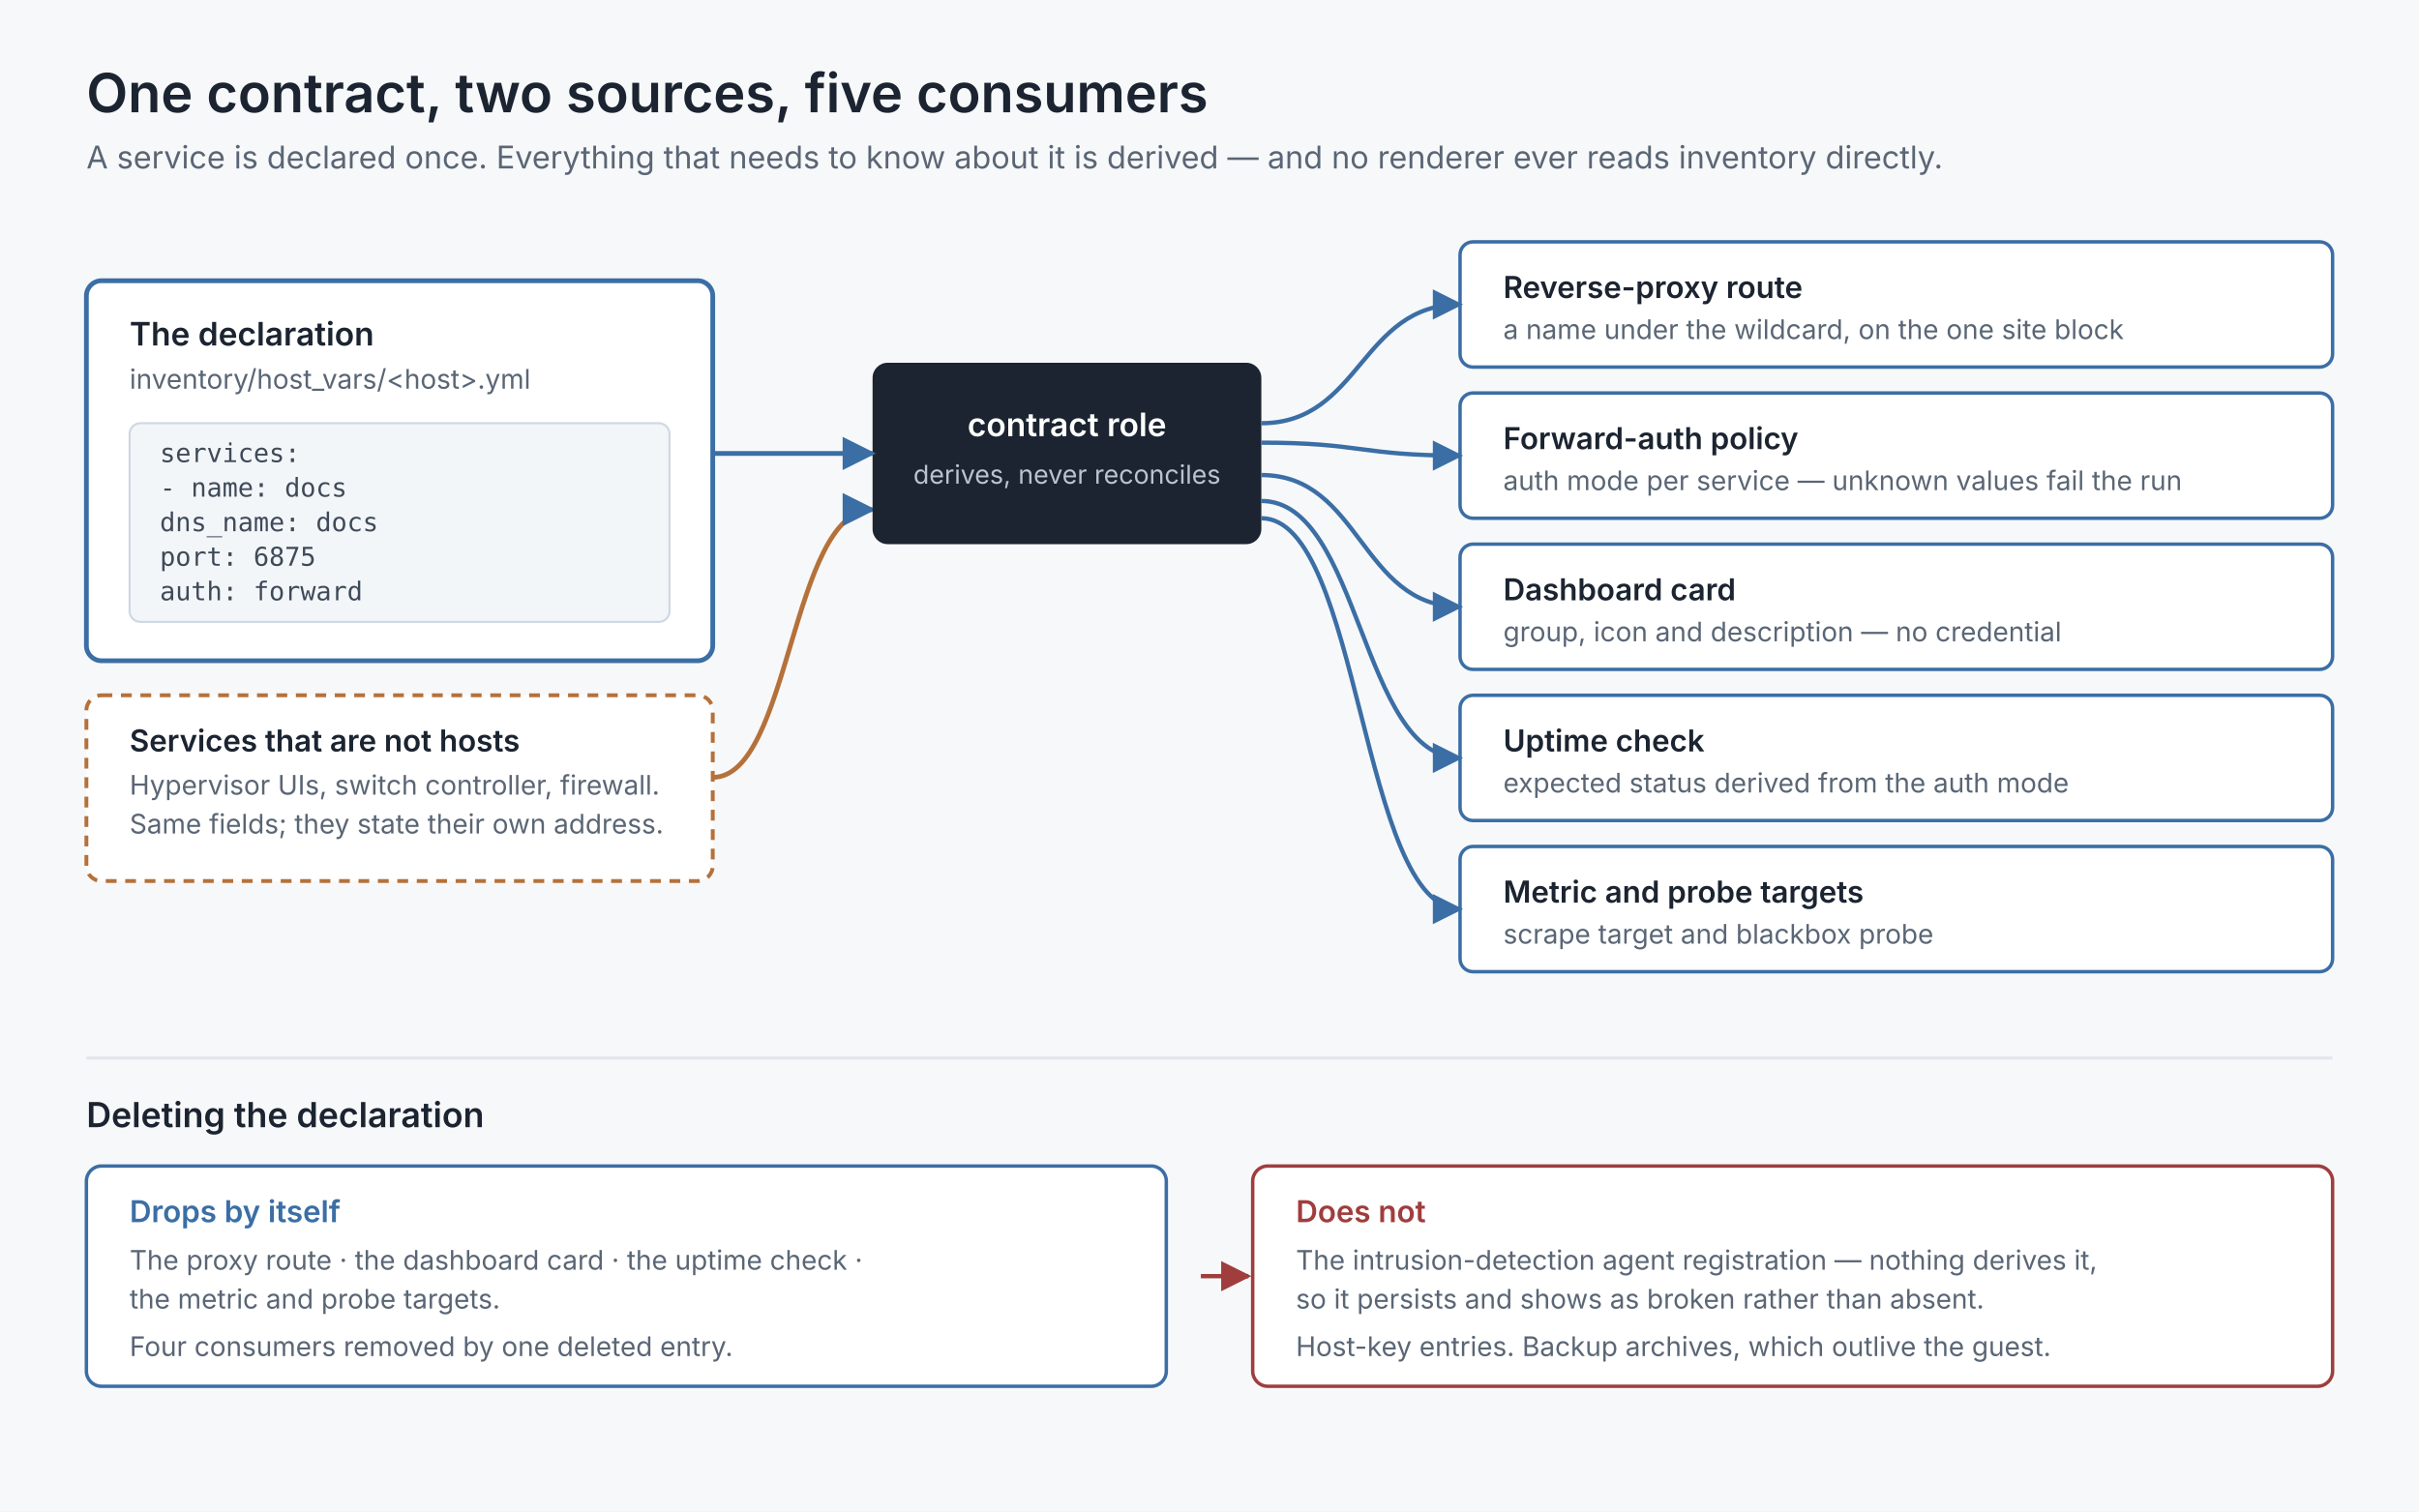
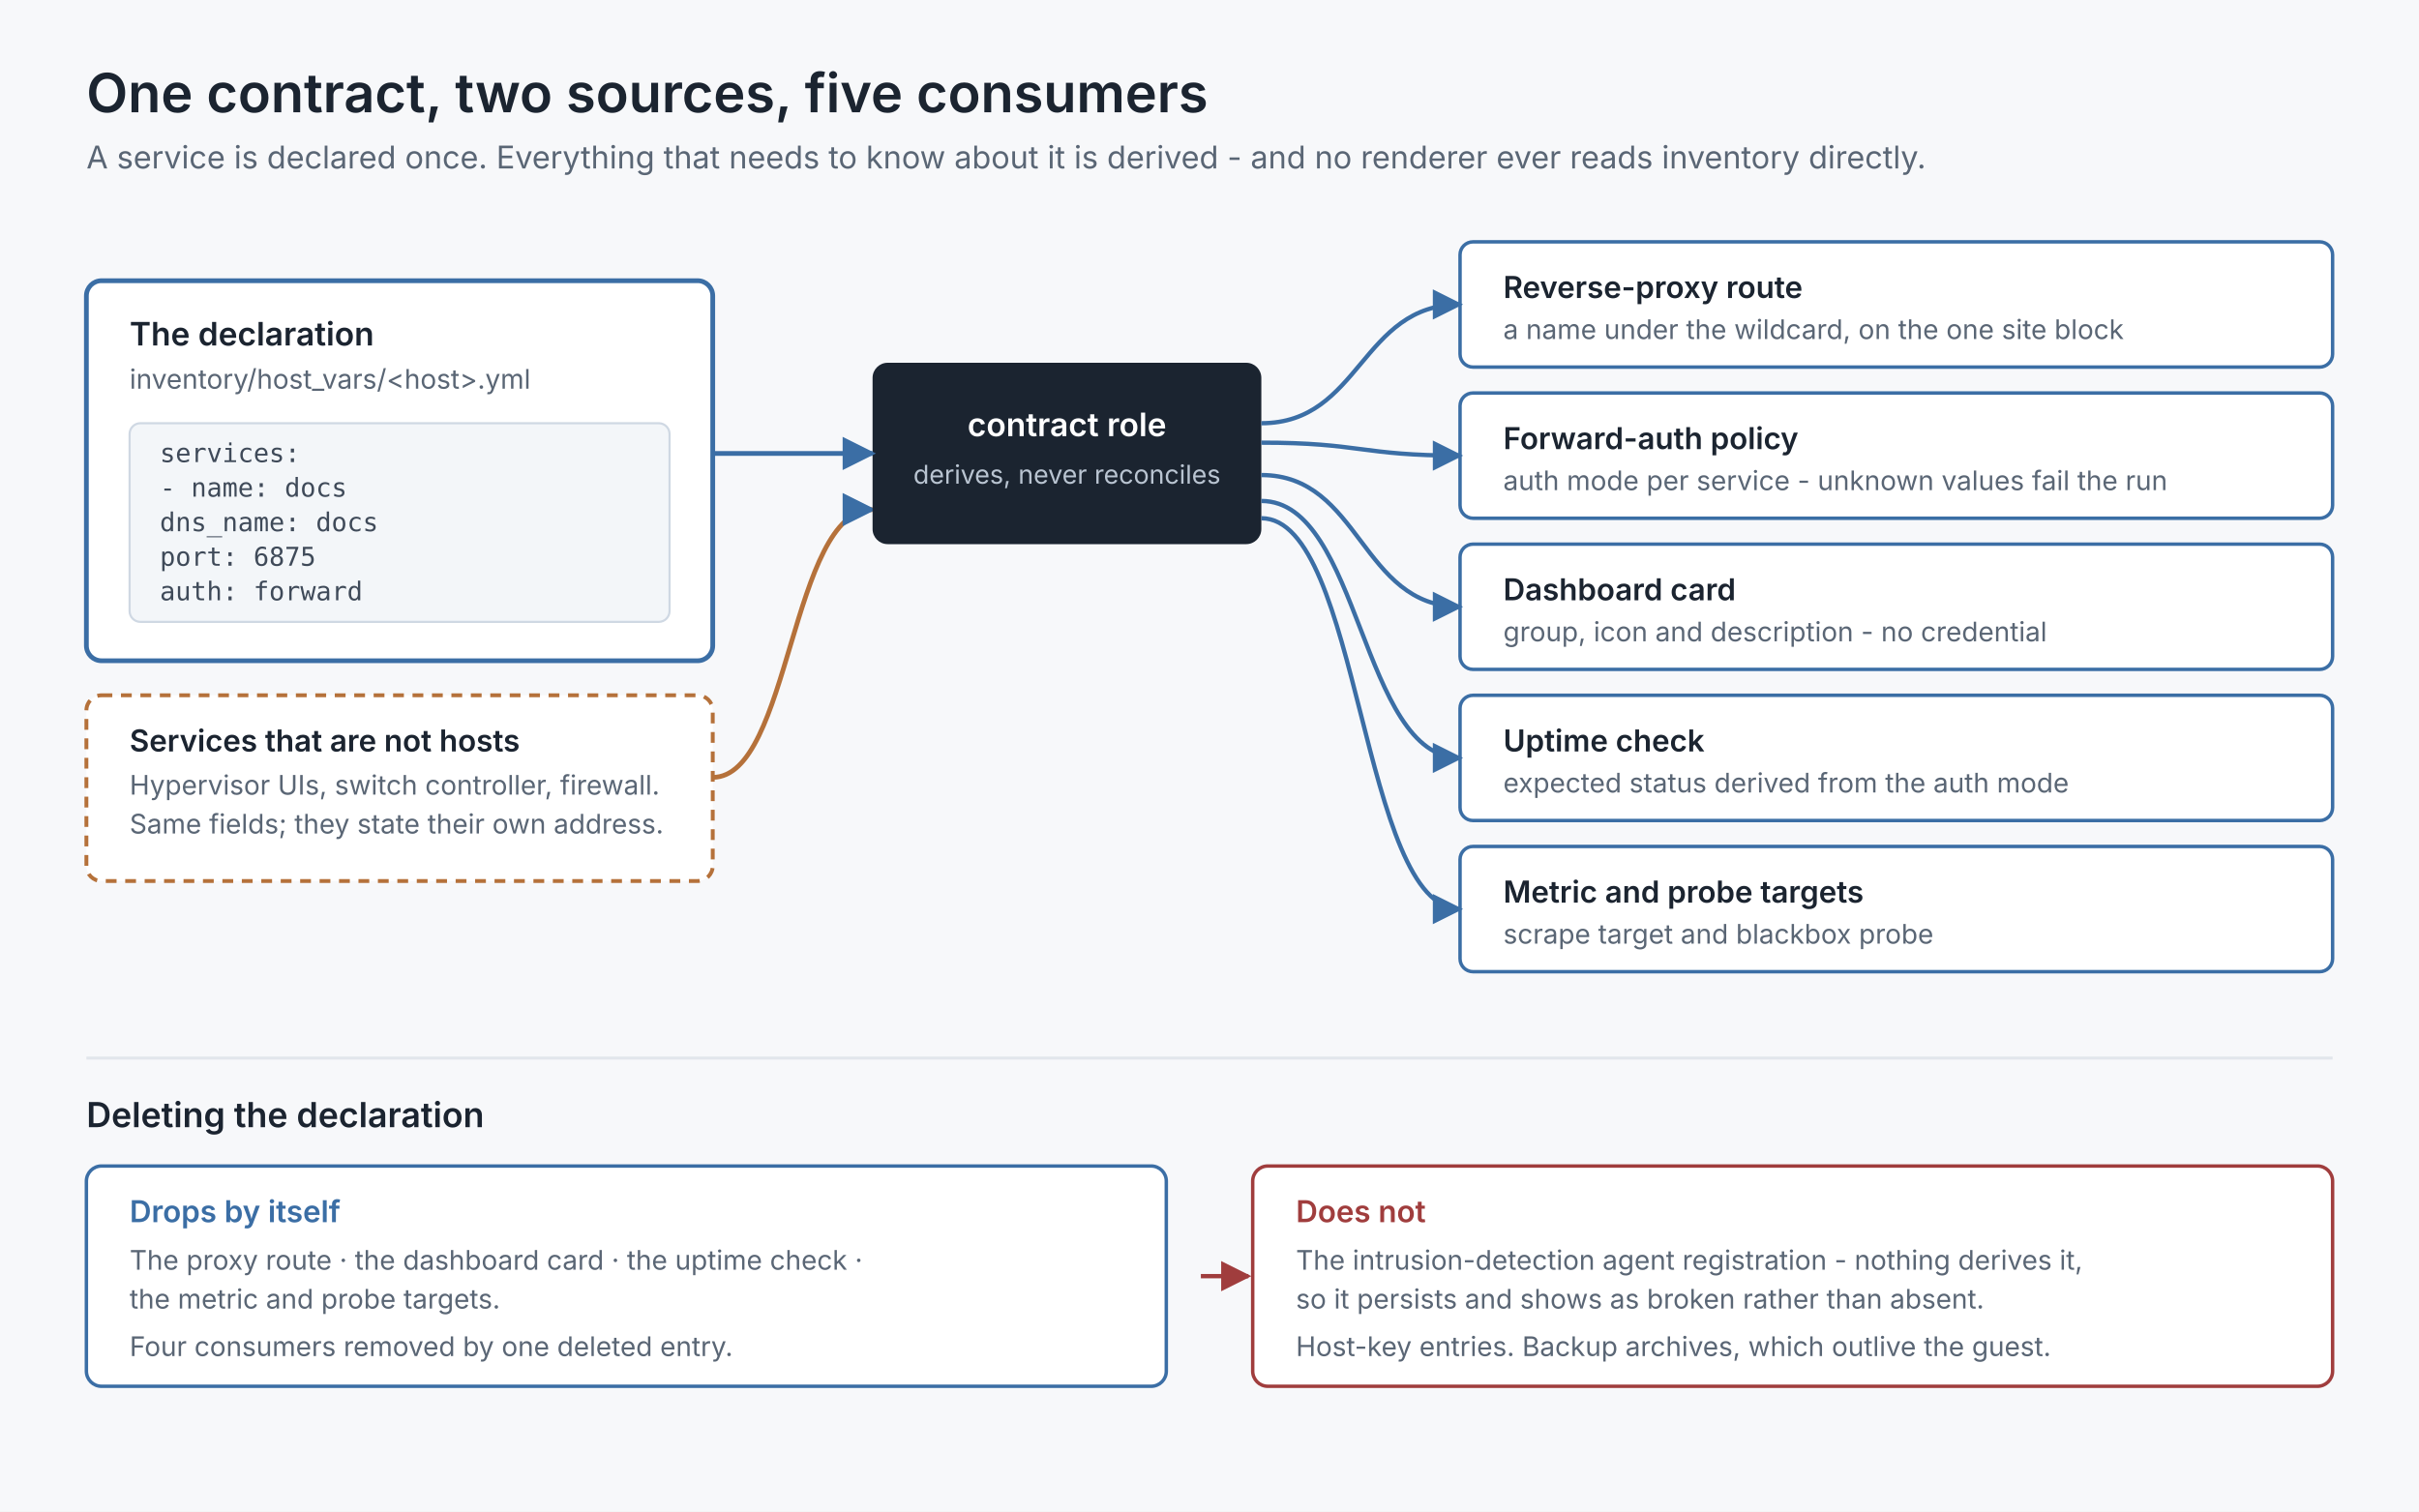
<svg xmlns="http://www.w3.org/2000/svg" viewBox="0 0 1120 700" width="1120" height="700" font-family="Inter, 'Segoe UI', system-ui, sans-serif">
  <defs>
    <marker id="d-arrow" viewBox="0 0 10 10" refX="9" refY="5" markerWidth="7" markerHeight="7" orient="auto-start-end">
      <path d="M 0 0 L 10 5 L 0 10 z" fill="#3b6ea5" />
    </marker>
    <marker id="d-arrowRed" viewBox="0 0 10 10" refX="9" refY="5" markerWidth="7" markerHeight="7" orient="auto-start-end">
      <path d="M 0 0 L 10 5 L 0 10 z" fill="#a03d3d" />
    </marker>
  </defs>
  <rect x="0" y="0" width="1120" height="700" fill="#f7f8fa" />
  <text x="40" y="52" font-size="25" font-weight="600" fill="#1b2430">One contract, two sources, five consumers</text>
-   <text x="40" y="78" font-size="14.5" fill="#5a6675">A service is declared once. Everything that needs to know about it is derived — and no renderer ever reads inventory directly.</text>
+   <text x="40" y="78" font-size="14.5" fill="#5a6675">A service is declared once. Everything that needs to know about it is derived - and no renderer ever reads inventory directly.</text>
  <rect x="40" y="130" width="290" height="176" rx="7" fill="#ffffff" stroke="#3b6ea5" stroke-width="2.2" />
  <text x="60" y="160" font-size="15" font-weight="600" fill="#1b2430">The declaration</text>
  <text x="60" y="180" font-size="12.5" fill="#5a6675">inventory/host_vars/&lt;host&gt;.yml</text>
  <rect x="60" y="196" width="250" height="92" rx="5" fill="#f3f6f9" stroke="#cfd8e3" />
  <g font-family="ui-monospace, Consolas, monospace" font-size="12" fill="#3f4a59">
    <text x="74" y="214">services:</text>
    <text x="74" y="230">  - name: docs</text>
    <text x="74" y="246">    dns_name: docs</text>
    <text x="74" y="262">    port: 6875</text>
    <text x="74" y="278">    auth: forward</text>
  </g>
  <rect x="40" y="322" width="290" height="86" rx="7" fill="#ffffff" stroke="#b5713a" stroke-width="1.8" stroke-dasharray="5 4" />
  <text x="60" y="348" font-size="14" font-weight="600" fill="#1b2430">Services that are not hosts</text>
  <text x="60" y="368" font-size="12.5" fill="#5a6675">Hypervisor UIs, switch controller, firewall.</text>
  <text x="60" y="386" font-size="12.5" fill="#5a6675">Same fields; they state their own address.</text>
  <path d="M 330 360 C 366 360, 366 236, 404 236" stroke="#b5713a" stroke-width="2.2" fill="none" marker-end="url(#d-arrow)" />
  <rect x="404" y="168" width="180" height="84" rx="7" fill="#1b2430" />
  <text x="494" y="202" text-anchor="middle" font-size="15" font-weight="600" fill="#ffffff">contract role</text>
  <text x="494" y="224" text-anchor="middle" font-size="12" fill="#b9c4d1">derives, never reconciles</text>
  <path d="M 330 210 L 404 210" stroke="#3b6ea5" stroke-width="2.2" fill="none" marker-end="url(#d-arrow)" />
  <g>
    <rect x="676" y="112" width="404" height="58" rx="6" fill="#ffffff" stroke="#3b6ea5" stroke-width="1.6" />
    <text x="696" y="138" font-size="14" font-weight="600" fill="#1b2430">Reverse-proxy route</text>
    <text x="696" y="157" font-size="12.5" fill="#5a6675">a name under the wildcard, on the one site block</text>
    <rect x="676" y="182" width="404" height="58" rx="6" fill="#ffffff" stroke="#3b6ea5" stroke-width="1.6" />
    <text x="696" y="208" font-size="14" font-weight="600" fill="#1b2430">Forward-auth policy</text>
-     <text x="696" y="227" font-size="12.5" fill="#5a6675">auth mode per service — unknown values fail the run</text>
+     <text x="696" y="227" font-size="12.5" fill="#5a6675">auth mode per service - unknown values fail the run</text>
    <rect x="676" y="252" width="404" height="58" rx="6" fill="#ffffff" stroke="#3b6ea5" stroke-width="1.6" />
    <text x="696" y="278" font-size="14" font-weight="600" fill="#1b2430">Dashboard card</text>
-     <text x="696" y="297" font-size="12.5" fill="#5a6675">group, icon and description — no credential</text>
+     <text x="696" y="297" font-size="12.5" fill="#5a6675">group, icon and description - no credential</text>
    <rect x="676" y="322" width="404" height="58" rx="6" fill="#ffffff" stroke="#3b6ea5" stroke-width="1.6" />
    <text x="696" y="348" font-size="14" font-weight="600" fill="#1b2430">Uptime check</text>
    <text x="696" y="367" font-size="12.5" fill="#5a6675">expected status derived from the auth mode</text>
    <rect x="676" y="392" width="404" height="58" rx="6" fill="#ffffff" stroke="#3b6ea5" stroke-width="1.6" />
    <text x="696" y="418" font-size="14" font-weight="600" fill="#1b2430">Metric and probe targets</text>
    <text x="696" y="437" font-size="12.5" fill="#5a6675">scrape target and blackbox probe</text>
  </g>
  <path d="M 584 196 C 630 196, 630 141, 676 141" stroke="#3b6ea5" stroke-width="2" fill="none" marker-end="url(#d-arrow)" />
  <path d="M 584 205 C 630 205, 630 211, 676 211" stroke="#3b6ea5" stroke-width="2" fill="none" marker-end="url(#d-arrow)" />
  <path d="M 584 220 C 630 220, 630 281, 676 281" stroke="#3b6ea5" stroke-width="2" fill="none" marker-end="url(#d-arrow)" />
  <path d="M 584 232 C 630 232, 630 351, 676 351" stroke="#3b6ea5" stroke-width="2" fill="none" marker-end="url(#d-arrow)" />
  <path d="M 584 240 C 630 240, 630 421, 676 421" stroke="#3b6ea5" stroke-width="2" fill="none" marker-end="url(#d-arrow)" />
  <line x1="40" y1="490" x2="1080" y2="490" stroke="#e2e6ec" stroke-width="1.4" />
  <text x="40" y="522" font-size="16" font-weight="600" fill="#1b2430">Deleting the declaration</text>
  <rect x="40" y="540" width="500" height="102" rx="7" fill="#ffffff" stroke="#3b6ea5" stroke-width="1.6" />
  <text x="60" y="566" font-size="14" font-weight="600" fill="#3b6ea5">Drops by itself</text>
  <text x="60" y="588" font-size="12.5" fill="#5a6675">The proxy route · the dashboard card · the uptime check ·</text>
  <text x="60" y="606" font-size="12.5" fill="#5a6675">the metric and probe targets.</text>
  <text x="60" y="628" font-size="12.5" fill="#5a6675">Four consumers removed by one deleted entry.</text>
  <rect x="580" y="540" width="500" height="102" rx="7" fill="#ffffff" stroke="#a03d3d" stroke-width="1.6" />
  <text x="600" y="566" font-size="14" font-weight="600" fill="#a03d3d">Does not</text>
-   <text x="600" y="588" font-size="12.5" fill="#5a6675">The intrusion-detection agent registration — nothing derives it,</text>
+   <text x="600" y="588" font-size="12.5" fill="#5a6675">The intrusion-detection agent registration - nothing derives it,</text>
  <text x="600" y="606" font-size="12.5" fill="#5a6675">so it persists and shows as broken rather than absent.</text>
  <text x="600" y="628" font-size="12.5" fill="#5a6675">Host-key entries. Backup archives, which outlive the guest.</text>
  <path d="M 556 591 L 578 591" stroke="#a03d3d" stroke-width="2" fill="none" marker-end="url(#d-arrowRed)" />
</svg>
